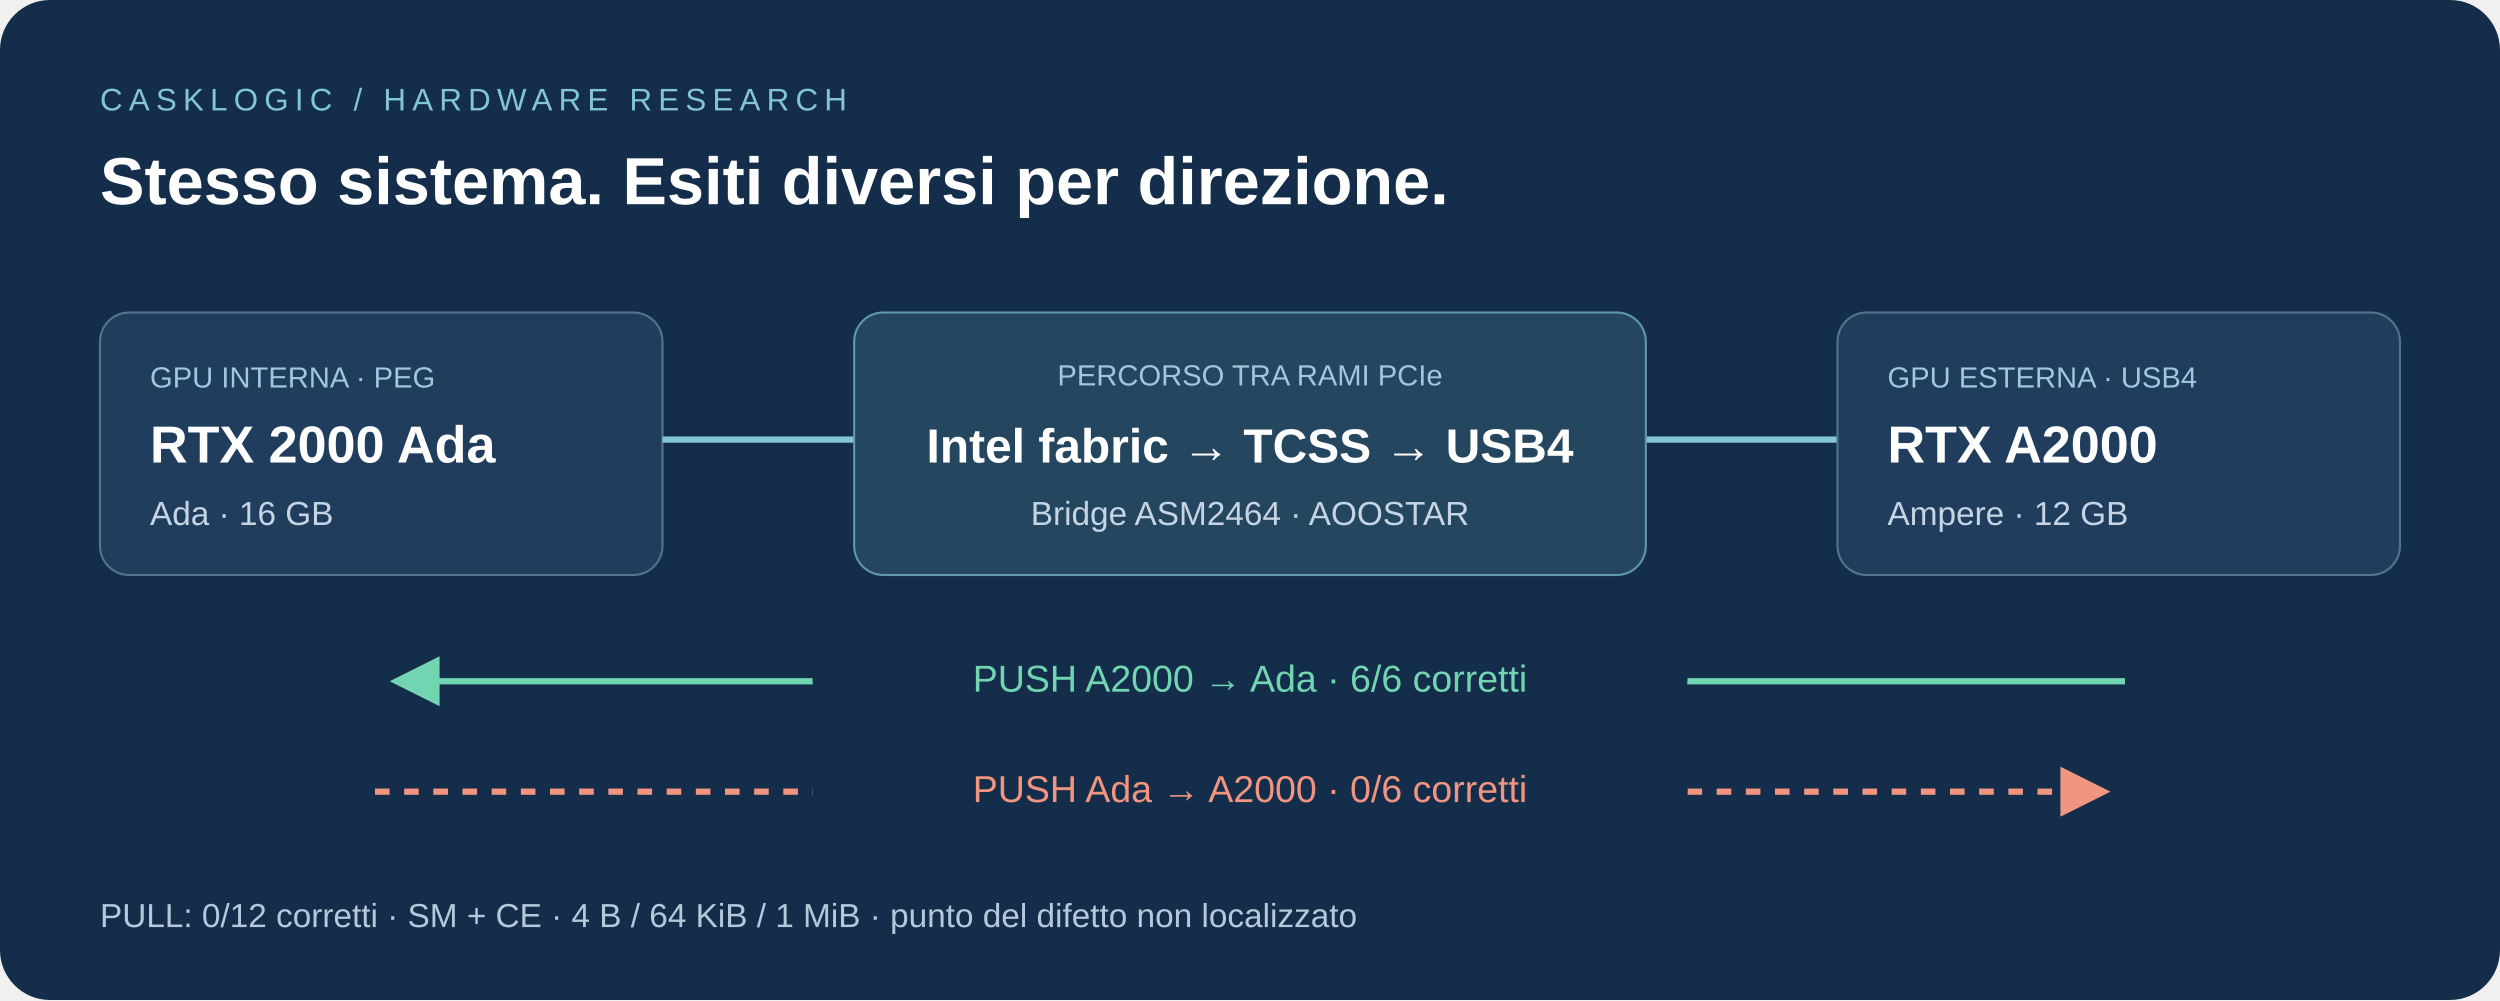
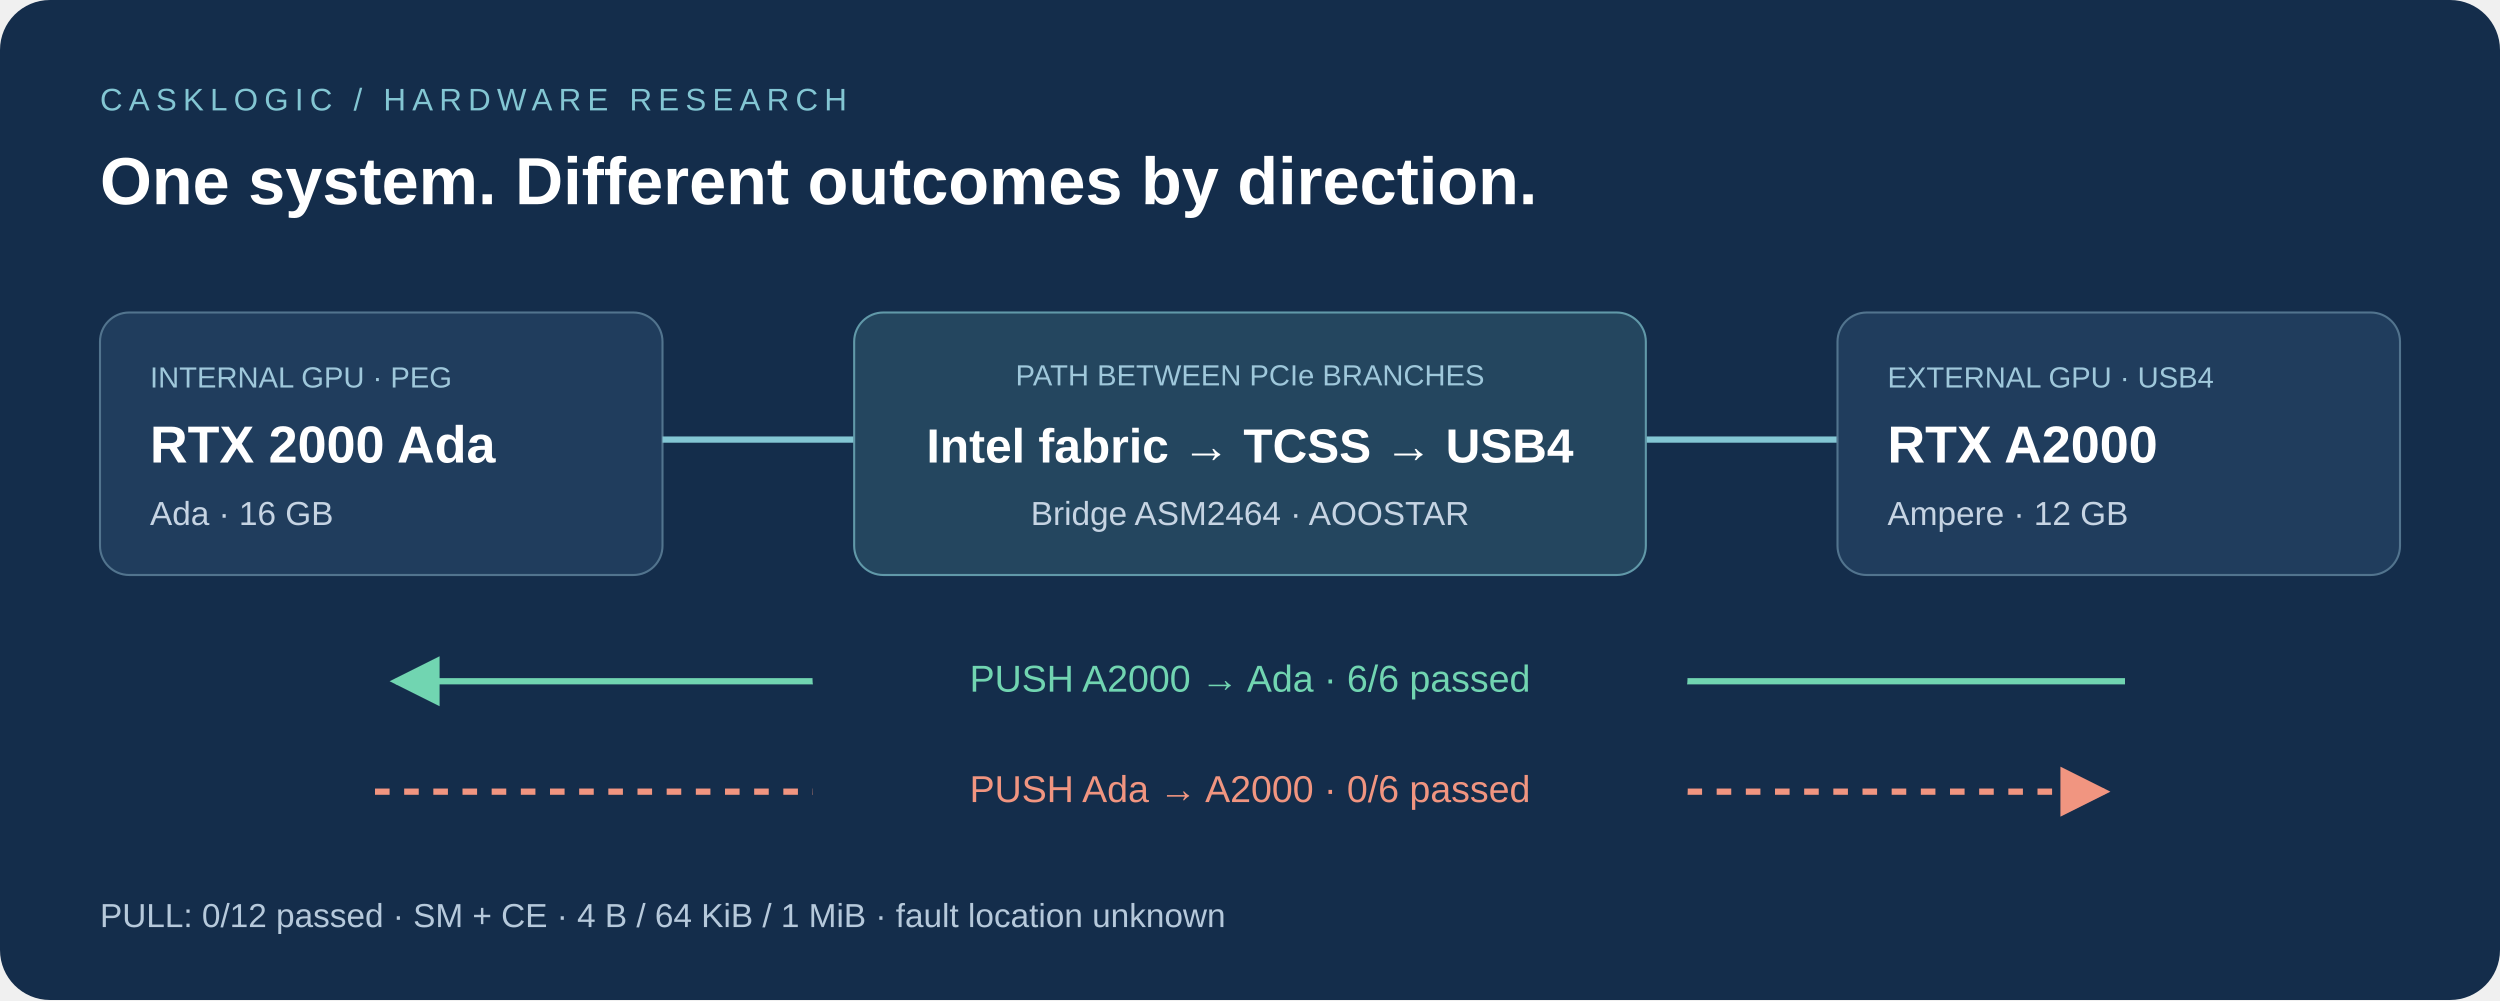
<svg xmlns="http://www.w3.org/2000/svg" width="1200" height="480" viewBox="0 0 1200 480" role="img" aria-labelledby="title desc">
  <defs>
    <marker id="green" markerWidth="8" markerHeight="8" refX="7" refY="4" orient="auto">
      <path d="M0 0 L8 4 L0 8" fill="#71d5b1" />
    </marker>
    <marker id="red" markerWidth="8" markerHeight="8" refX="7" refY="4" orient="auto">
      <path d="M0 0 L8 4 L0 8" fill="#f19580" />
    </marker>
  </defs>
  <rect width="1200" height="480" rx="24" fill="#142d4b" />
  <g font-family="Arial, sans-serif">
    <text x="48" y="53" fill="#83c6d3" font-size="15" letter-spacing="3">CASKLOGIC / HARDWARE RESEARCH</text>
-     <text x="48" y="98" fill="white" font-size="32" font-weight="700">Stesso sistema. Esiti diversi per direzione.</text>
+     <text x="48" y="98" fill="white" font-size="32" font-weight="700">One system. Different outcomes by direction.</text>
    <rect x="48" y="150" width="270" height="126" rx="14" fill="#203d5d" stroke="#52748e" />
-     <text x="72" y="186" fill="#9fc8db" font-size="14">GPU INTERNA · PEG</text>
+     <text x="72" y="186" fill="#9fc8db" font-size="14">INTERNAL GPU · PEG</text>
    <text x="72" y="222" fill="white" font-size="25" font-weight="700">RTX 2000 Ada</text>
    <text x="72" y="252" fill="#c6d4e3" font-size="16">Ada · 16 GB</text>
    <path d="M318 211H410 M790 211H882" stroke="#83c6d3" stroke-width="3" />
    <rect x="410" y="150" width="380" height="126" rx="14" fill="#24465f" stroke="#6199a9" />
-     <text x="600" y="185" fill="#9fc8db" font-size="14" text-anchor="middle">PERCORSO TRA RAMI PCIe</text>
+     <text x="600" y="185" fill="#9fc8db" font-size="14" text-anchor="middle">PATH BETWEEN PCIe BRANCHES</text>
    <text x="600" y="222" fill="white" font-size="23" text-anchor="middle" font-weight="700">Intel fabric → TCSS → USB4</text>
    <text x="600" y="252" fill="#c6d4e3" font-size="16" text-anchor="middle">Bridge ASM2464 · AOOSTAR</text>
    <rect x="882" y="150" width="270" height="126" rx="14" fill="#203d5d" stroke="#52748e" />
-     <text x="906" y="186" fill="#9fc8db" font-size="14">GPU ESTERNA · USB4</text>
+     <text x="906" y="186" fill="#9fc8db" font-size="14">EXTERNAL GPU · USB4</text>
    <text x="906" y="222" fill="white" font-size="25" font-weight="700">RTX A2000</text>
    <text x="906" y="252" fill="#c6d4e3" font-size="16">Ampere · 12 GB</text>
    <path d="M1020 327H190" stroke="#71d5b1" stroke-width="3" marker-end="url(#green)" />
    <rect x="390" y="309" width="420" height="34" rx="17" fill="#142d4b" />
-     <text x="600" y="332" fill="#71d5b1" font-size="18" text-anchor="middle">PUSH A2000 → Ada · 6/6 corretti</text>
+     <text x="600" y="332" fill="#71d5b1" font-size="18" text-anchor="middle">PUSH A2000 → Ada · 6/6 passed</text>
    <path d="M180 380H1010" stroke="#f19580" stroke-width="3" stroke-dasharray="7 7" marker-end="url(#red)" />
    <rect x="390" y="362" width="420" height="34" rx="17" fill="#142d4b" />
-     <text x="600" y="385" fill="#f19580" font-size="18" text-anchor="middle">PUSH Ada → A2000 · 0/6 corretti</text>
-     <text x="48" y="445" fill="#b6c9db" font-size="16">PULL: 0/12 corretti · SM + CE · 4 B / 64 KiB / 1 MiB · punto del difetto non localizzato</text>
+     <text x="600" y="385" fill="#f19580" font-size="18" text-anchor="middle">PUSH Ada → A2000 · 0/6 passed</text>
+     <text x="48" y="445" fill="#b6c9db" font-size="16">PULL: 0/12 passed · SM + CE · 4 B / 64 KiB / 1 MiB · fault location unknown</text>
  </g>
</svg>
